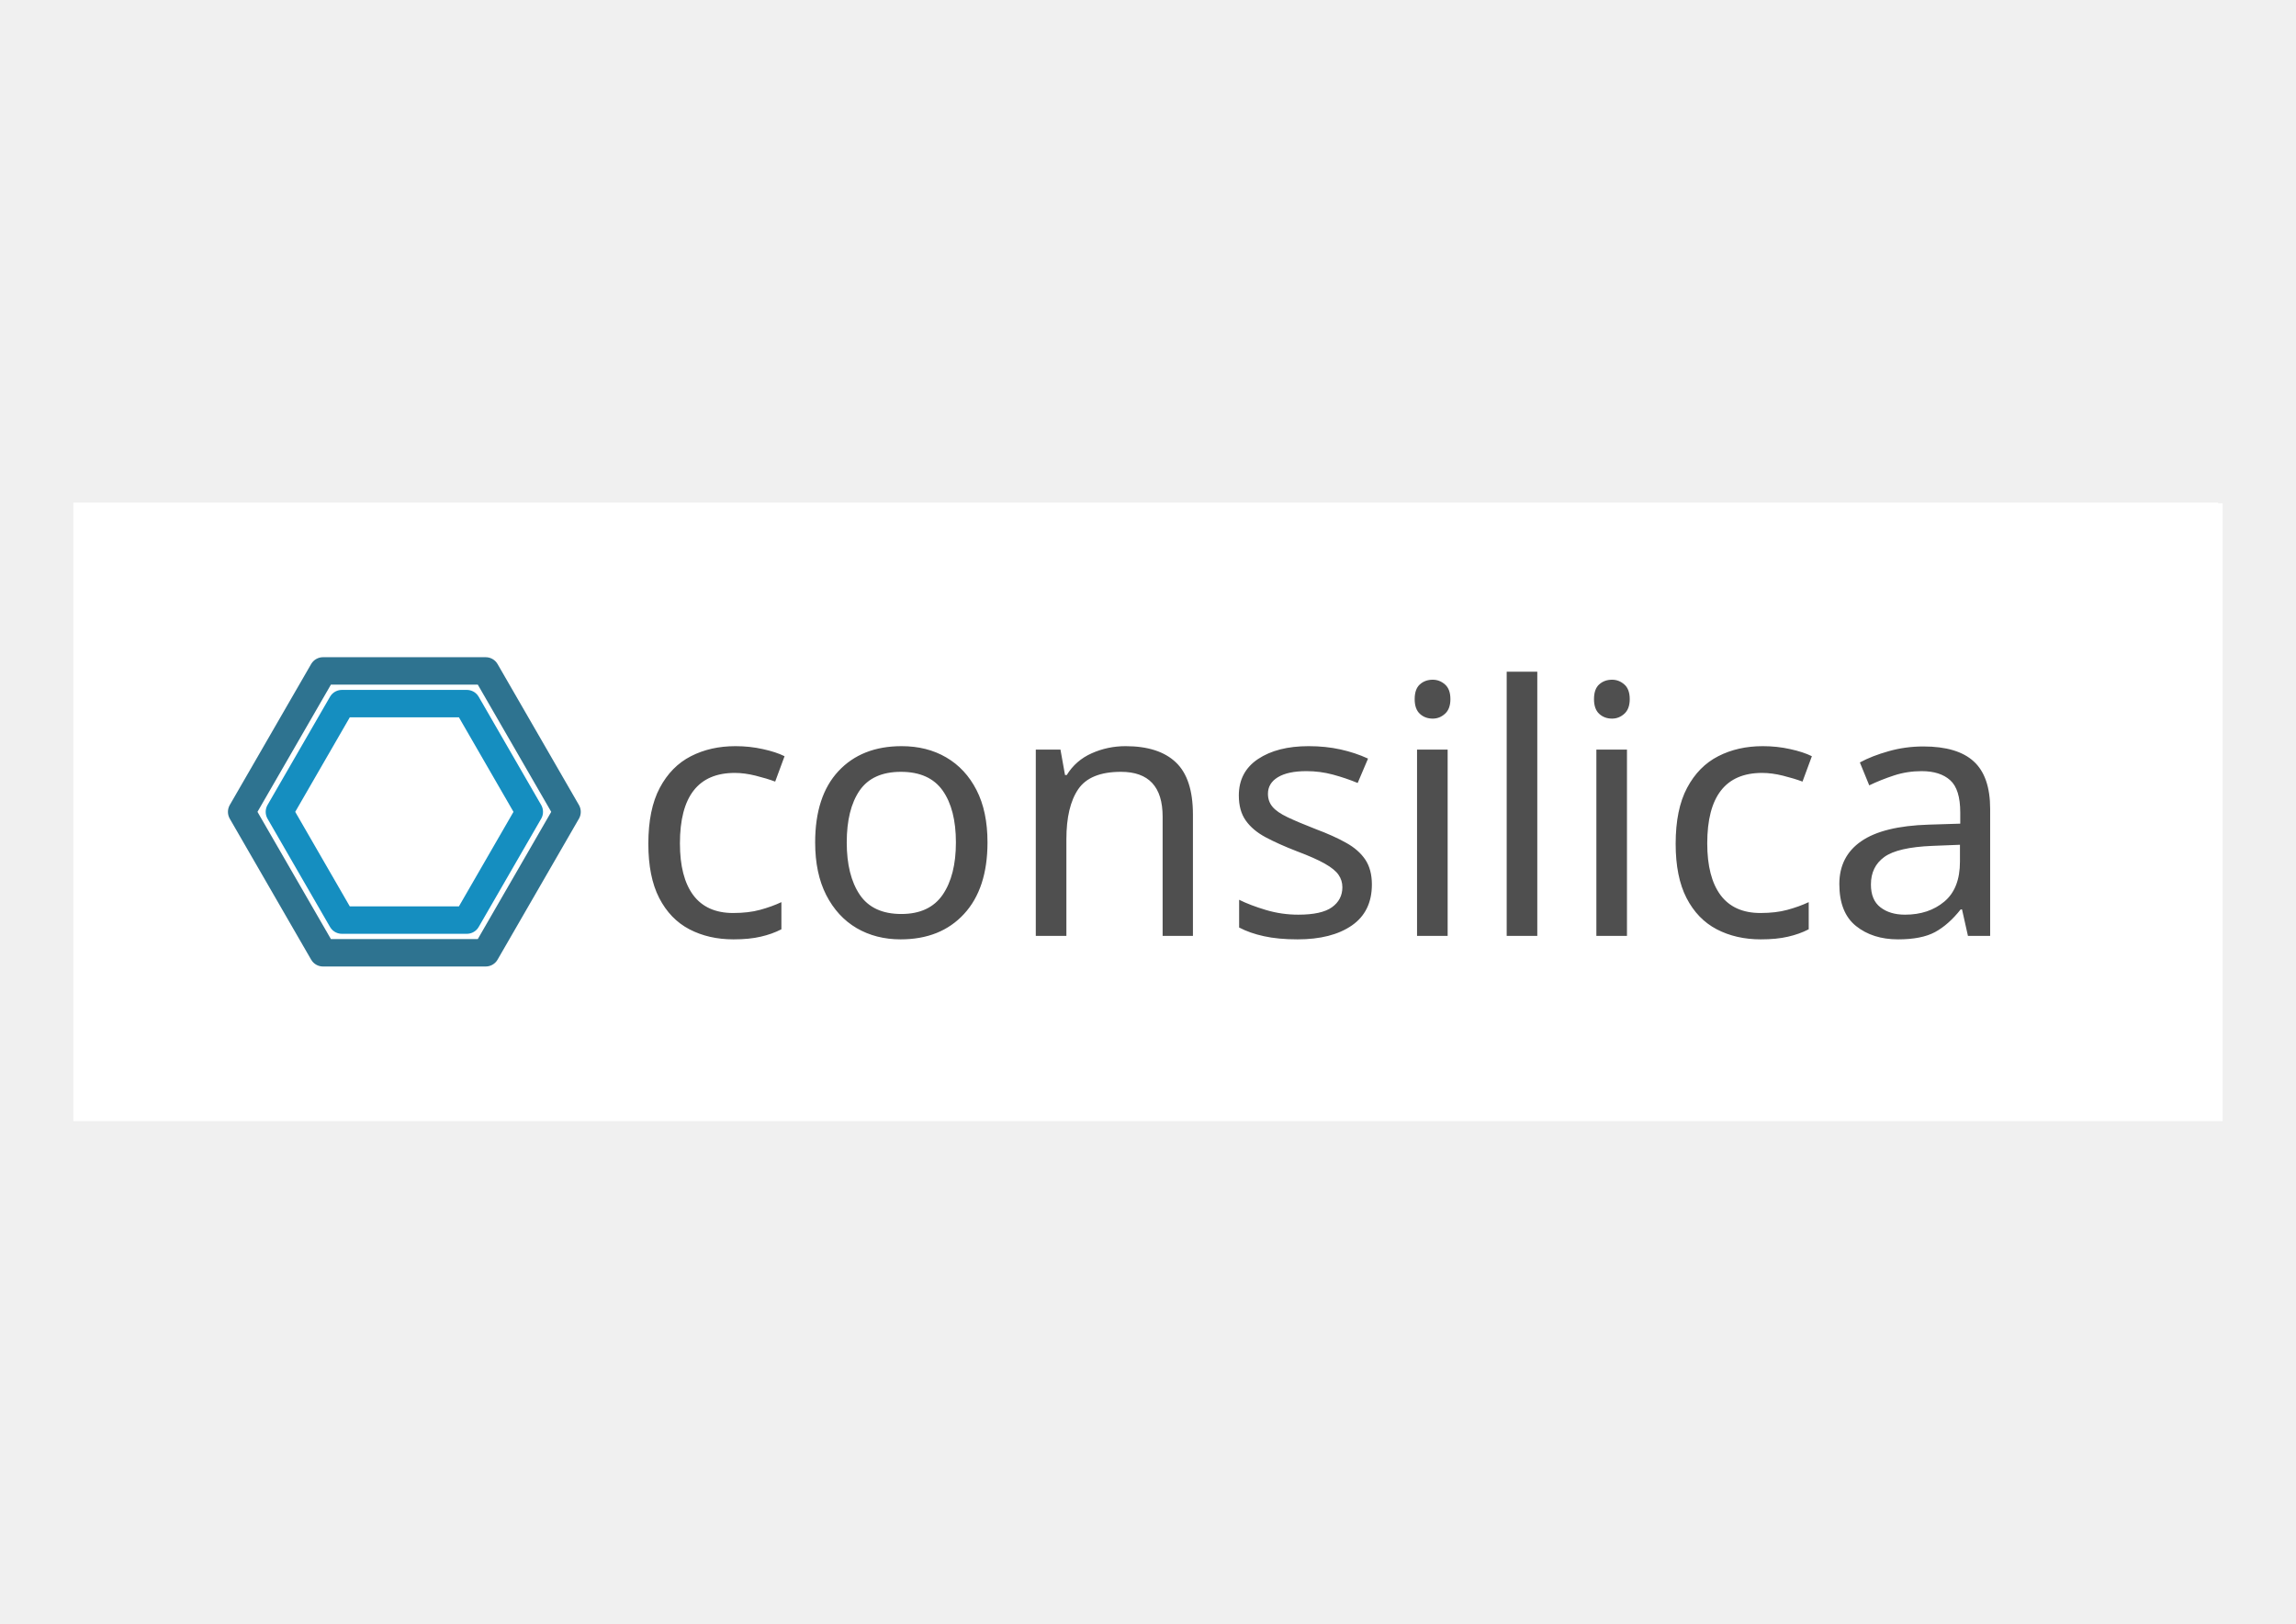
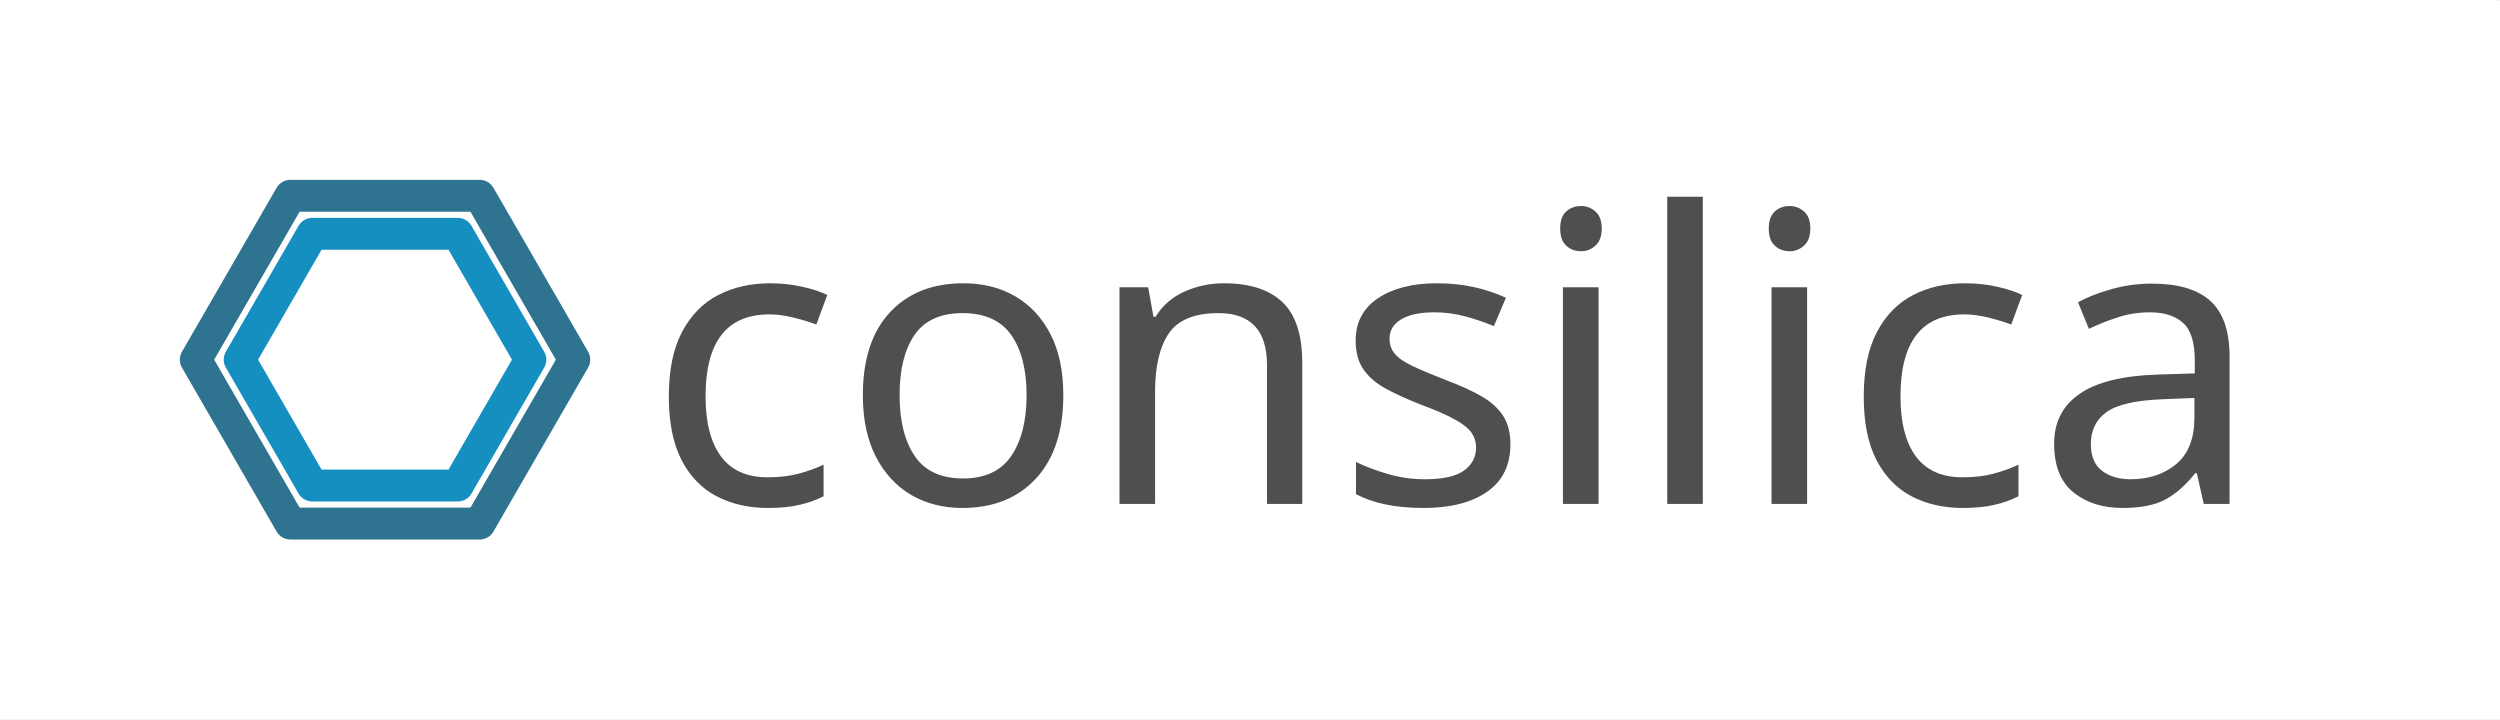
- <svg xmlns="http://www.w3.org/2000/svg" width="297mm" height="210mm" viewBox="0 0 297 210" version="1.1" id="svg5">
+ <svg xmlns="http://www.w3.org/2000/svg" width="278.029mm" height="80mm" viewBox="0 0 278.029 80" version="1.1" id="svg5">
  <defs id="defs2">
    <rect x="1954.926" y="342.112" width="1595.042" height="71.088" id="rect16448" />
  </defs>
-   <g id="layer1">
+   <g id="layer1" transform="translate(-9.485499,-65)">
    <rect style="fill:#ffffff;stroke:#ffffff;stroke-width:2.603;stroke-linecap:square;stroke-dasharray:2.755, 0.689" id="rect964" width="275.426" height="77.397" x="10.787" y="66.301" />
    <g id="g802" transform="matrix(0.8171688,0,0,0.8171688,28.05634,19.16619)">
      <path style="fill:none;stroke:#2e7390;stroke-width:16;stroke-linejoin:round;stroke-dasharray:none;stroke-opacity:1" id="path4077" d="M 50.139,235.135 2.654,152.888 50.139,70.641 l 94.97,0 47.485,82.247 -47.485,82.247 z" transform="matrix(0.2711981,0,0,0.2711981,3.198681,63.57511)" />
      <path style="fill:none;stroke:#158ec0;stroke-width:20.833;stroke-linejoin:round;stroke-dasharray:none;stroke-opacity:1" id="path4077-7" d="M 50.139,235.135 2.654,152.888 50.139,70.641 l 94.97,0 47.485,82.247 -47.485,82.247 z" transform="matrix(0.2082801,0,0,0.2082801,9.340979,73.19451)" />
      <text x="65.265" y="124.67" style="font-size:55.015px;font-family:Verdana, sans-serif;clip-rule:evenodd;fill:#4f4f4f;fill-rule:evenodd;stroke-width:0.138;stroke-linejoin:round;stroke-miterlimit:2" id="text13661">consilica</text>
    </g>
    <text xml:space="preserve" transform="scale(0.2645833)" id="text16446" style="font-style:normal;font-weight:normal;font-size:40px;line-height:1.25;font-family:sans-serif;white-space:pre;shape-inside:url(#rect16448);display:inline;fill:#000000;fill-opacity:1;stroke:none" />
    <rect style="fill:#ffffff;stroke:#ffffff;stroke-width:0;stroke-linecap:round;stroke-dasharray:none" id="rect910" width="124.063" height="0" x="-90.48" y="22.54" transform="scale(-1,1)" />
  </g>
</svg>
